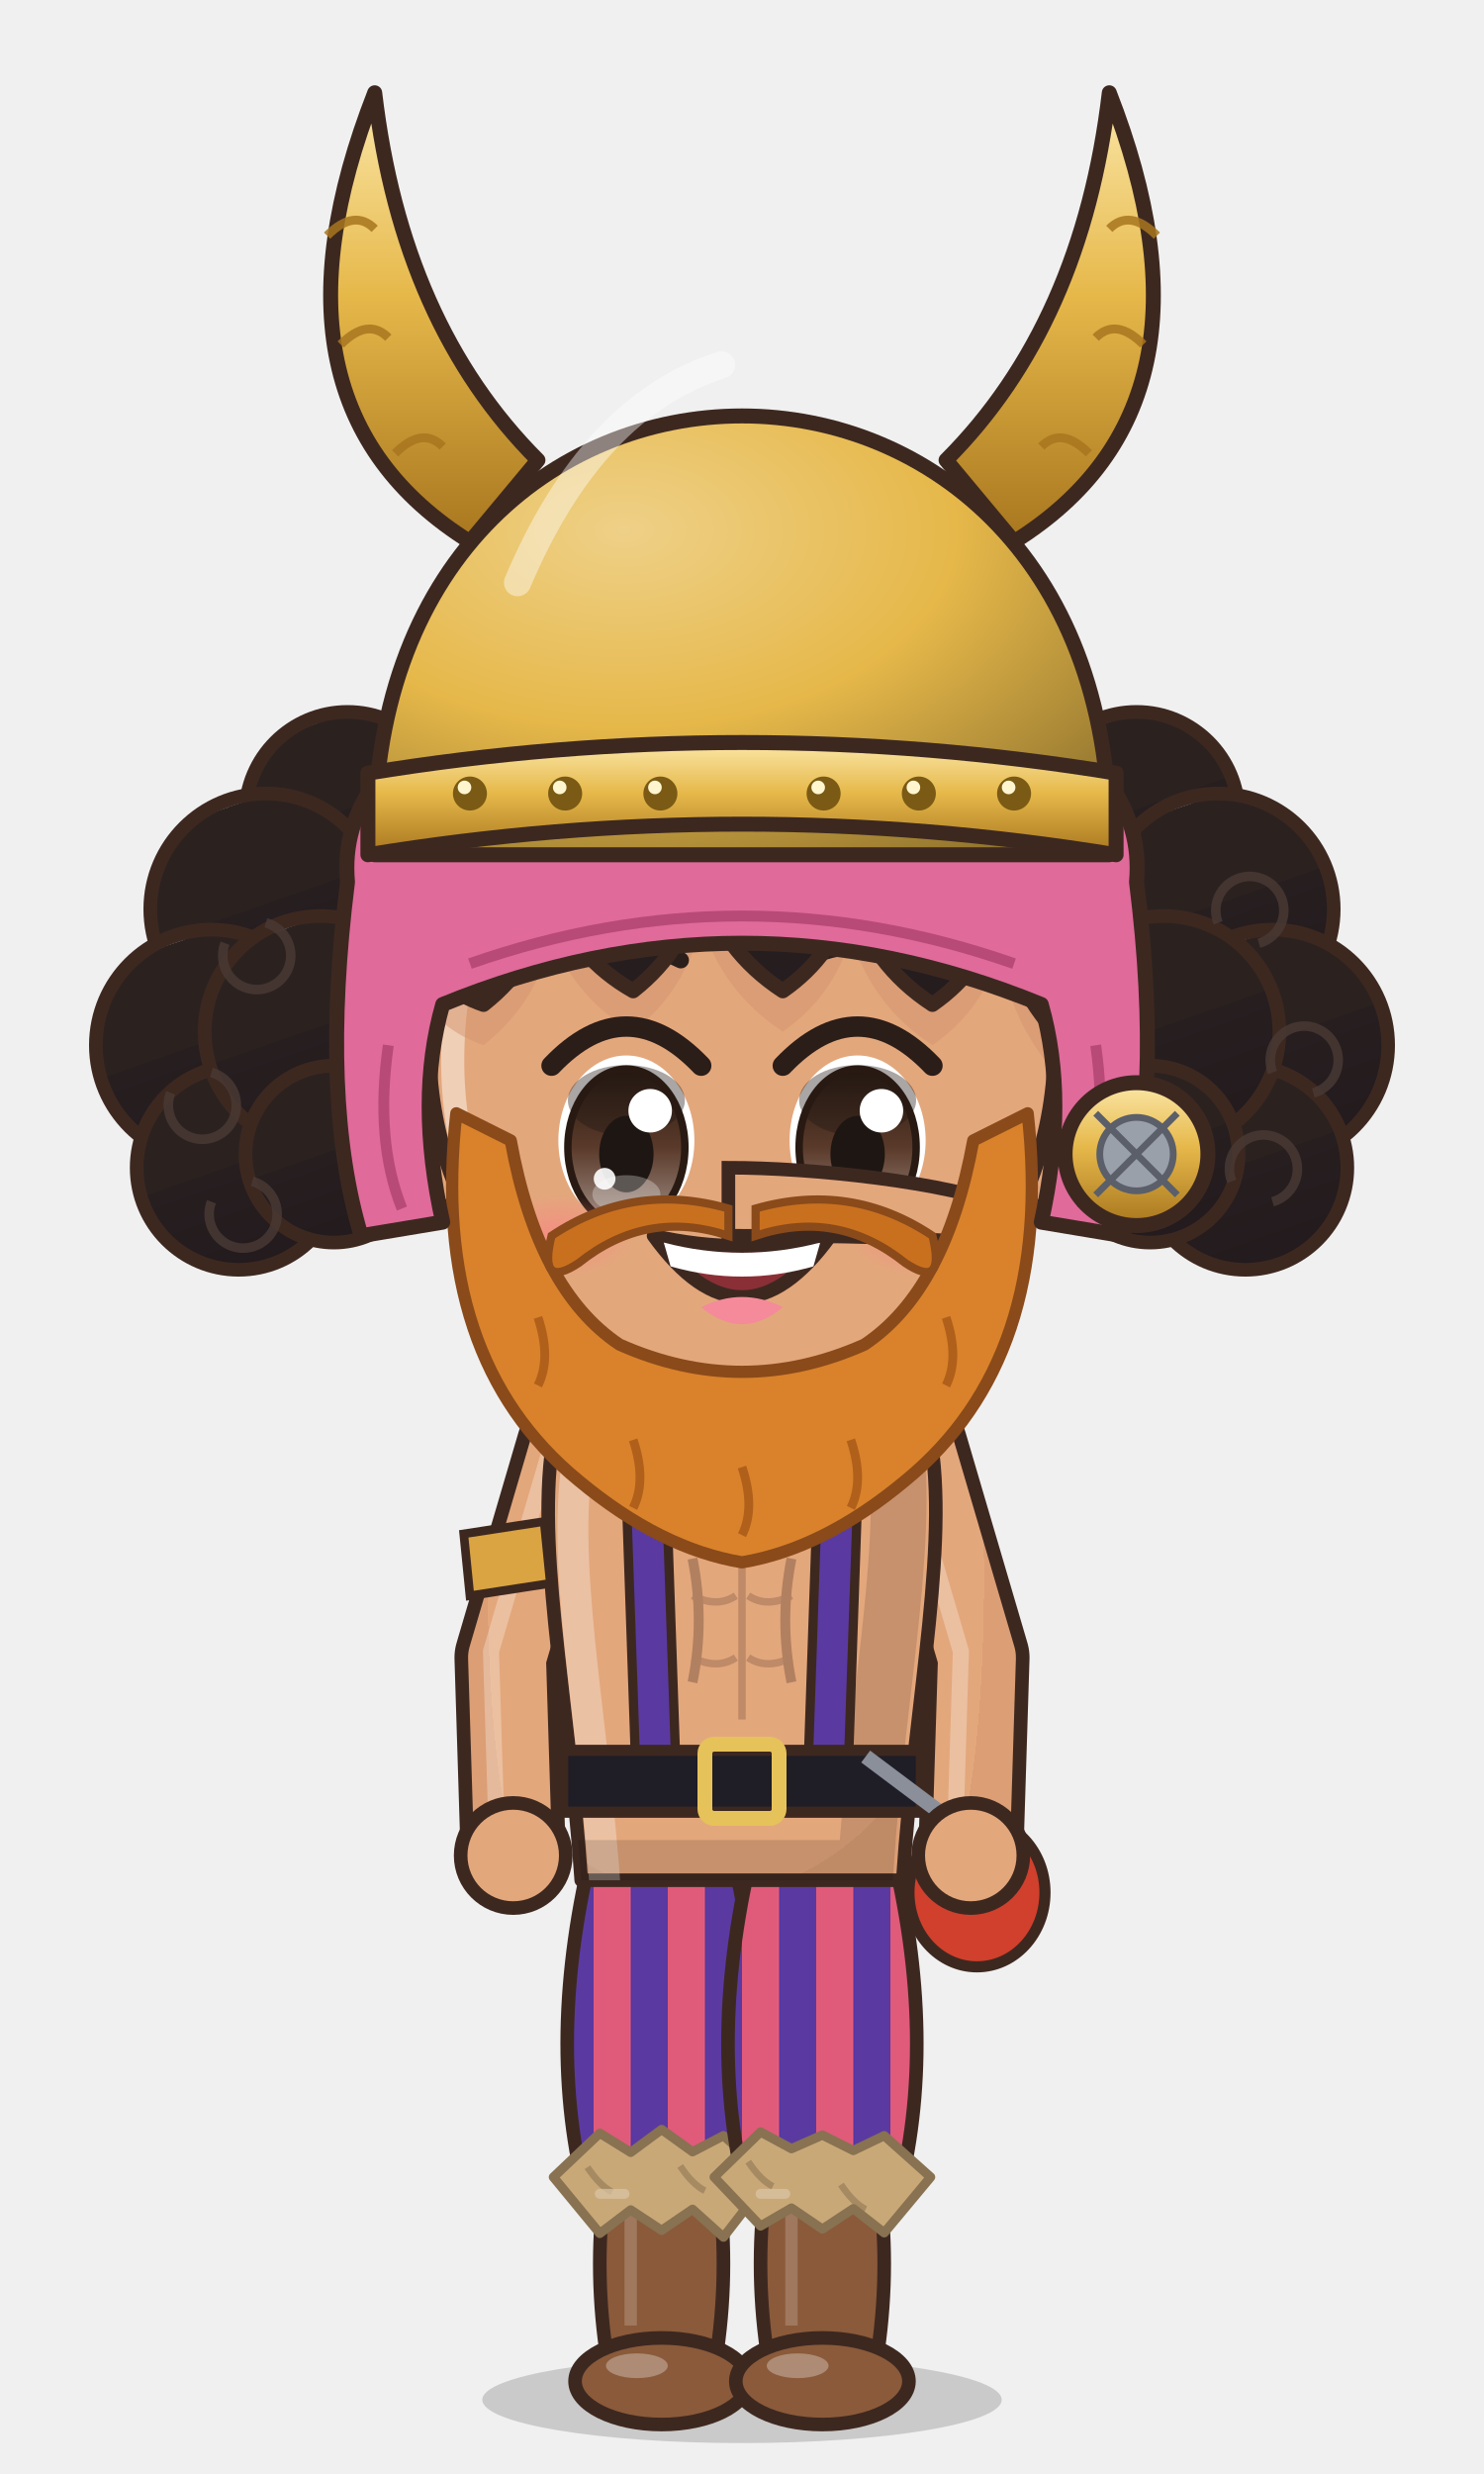
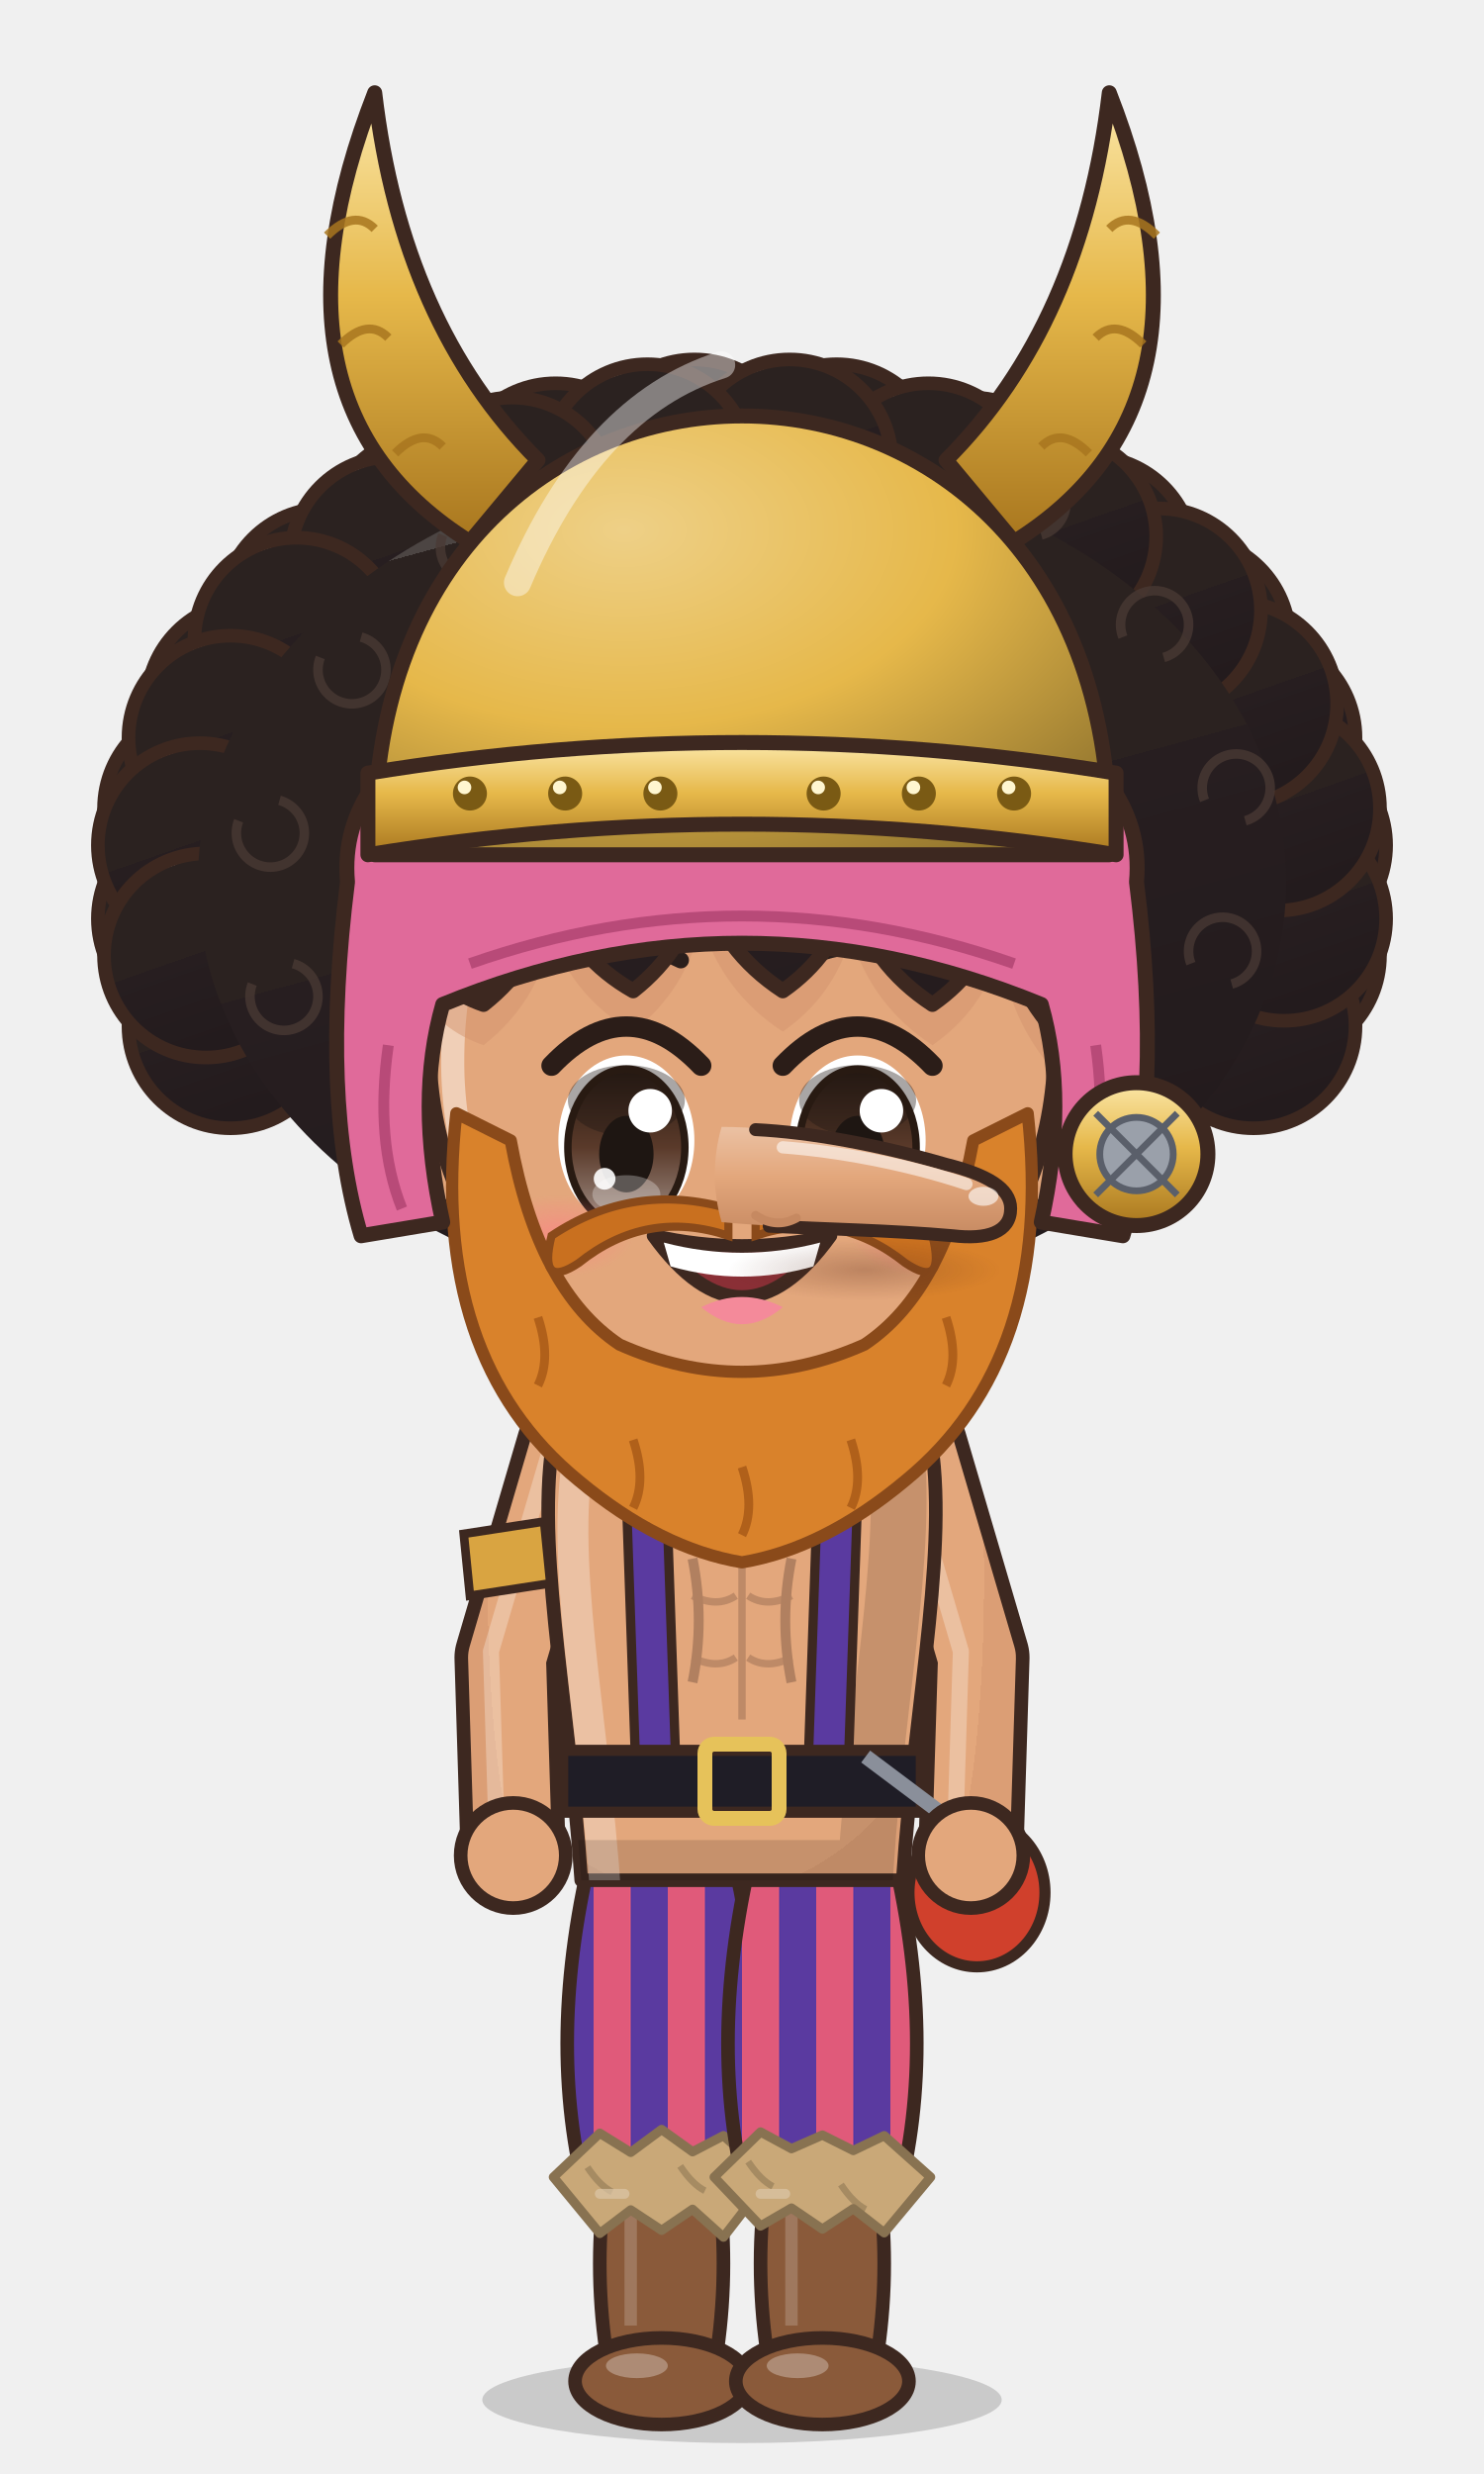
<svg xmlns="http://www.w3.org/2000/svg" viewBox="-120 -180 240 400" width="81.6" height="136.0">
  <defs>
    <linearGradient id="hair20" x1="0" y1="0" x2=".35" y2="1">
      <stop offset="0" stop-color="#4c4543" />
      <stop offset=".16" stop-color="#4c4543" />
      <stop offset=".16" stop-color="#2b2220" />
      <stop offset=".58" stop-color="#2b2220" />
      <stop offset=".58" stop-color="#271e20" />
      <stop offset="1" stop-color="#231b1d" />
    </linearGradient>
    <radialGradient id="skin20" cx=".4" cy=".32" r=".85">
      <stop offset="0" stop-color="#e3a77c" />
      <stop offset=".84" stop-color="#e3a77c" />
      <stop offset=".84" stop-color="#db9e75" />
      <stop offset="1" stop-color="#db9e75" />
    </radialGradient>
    <linearGradient id="cloth20" x1="0" y1="0" x2=".45" y2="1">
      <stop offset="0" stop-color="#e7b590" />
      <stop offset=".16" stop-color="#e7b590" />
      <stop offset=".16" stop-color="#e3a77c" />
      <stop offset=".6" stop-color="#e3a77c" />
      <stop offset=".6" stop-color="#be8b6b" />
      <stop offset="1" stop-color="#ae7f62" />
    </linearGradient>
    <linearGradient id="iris20" x1="0" y1="0" x2="0" y2="1">
      <stop offset="0" stop-color="#281a12" />
      <stop offset=".5" stop-color="#5a3a2a" />
      <stop offset="1" stop-color="#a49289" />
    </linearGradient>
    <linearGradient id="gold20" x1="0" y1="0" x2="1" y2="1">
      <stop offset="0" stop-color="#f6d27a" />
      <stop offset=".55" stop-color="#d9a63a" />
      <stop offset="1" stop-color="#a8761e" />
    </linearGradient>
    <linearGradient id="steel20" x1="0" y1="0" x2="1" y2="1">
      <stop offset="0" stop-color="#e4e8ee" />
      <stop offset=".5" stop-color="#9aa3ad" />
      <stop offset="1" stop-color="#5a606a" />
    </linearGradient>
    <linearGradient id="beard20" x1="0" y1="0" x2="0" y2="1">
      <stop offset="0" stop-color="#e6e6ea" />
      <stop offset="1" stop-color="#b8b8c2" />
    </linearGradient>
    <radialGradient id="hawkiris20" cx=".45" cy=".4" r=".7">
      <stop offset="0" stop-color="#ffe27a" />
      <stop offset=".6" stop-color="#e8a52a" />
      <stop offset="1" stop-color="#9a5a12" />
    </radialGradient>
    <linearGradient id="straw20" x1="0" y1="0" x2=".3" y2="1">
      <stop offset="0" stop-color="#ffe7aa" />
      <stop offset=".16" stop-color="#ffe7aa" />
      <stop offset=".16" stop-color="#ffe39a" />
      <stop offset=".58" stop-color="#ffe39a" />
      <stop offset=".58" stop-color="#e9b456" />
      <stop offset="1" stop-color="#d6a54f" />
    </linearGradient>
    <radialGradient id="blush20">
      <stop offset="0" stop-color="#ff7f86" stop-opacity=".9" />
      <stop offset="1" stop-color="#ff7f86" stop-opacity="0" />
    </radialGradient>
    <pattern id="stripe20" width="12" height="10" patternUnits="userSpaceOnUse">
      <rect width="6" height="10" fill="#e05a7a" />
      <rect x="6" width="6" height="10" fill="#5a3aa0" />
    </pattern>
    <clipPath id="face20">
      <path d="M -46,-4 C -47,-38 -25,-55 0,-55 C 25,-55 47,-38 46,-4 C 45,23 26,43 0,44 C -26,43 -45,23 -46,-4 Z" />
    </clipPath>
    <clipPath id="torso20">
      <path d="M -30,50 C -34,68 -28,94 -26,124 L 26,124 C 28,94 34,68 30,50 C 18,40 -18,40 -30,50 Z" />
    </clipPath>
  </defs>
  <ellipse cx="0" cy="208" rx="42" ry="7" fill="#000000" opacity=".16" />
  <g transform="translate(0,44.0) scale(1.100,1.100) translate(0,-44)">
-     <circle cx="-58" cy="-40" r="15" fill="url(#hair20)" stroke="#3d2820" stroke-width="2" stroke-linejoin="round" />
-     <circle cx="-70" cy="-26" r="17" fill="url(#hair20)" stroke="#3d2820" stroke-width="2" stroke-linejoin="round" />
-     <circle cx="-78" cy="-6" r="17" fill="url(#hair20)" stroke="#3d2820" stroke-width="2" stroke-linejoin="round" />
-     <circle cx="-74" cy="12" r="15" fill="url(#hair20)" stroke="#3d2820" stroke-width="2" stroke-linejoin="round" />
-     <circle cx="-62" cy="-8" r="17" fill="url(#hair20)" stroke="#3d2820" stroke-width="2" stroke-linejoin="round" />
-     <circle cx="-60" cy="10" r="13" fill="url(#hair20)" stroke="#3d2820" stroke-width="2" stroke-linejoin="round" />
-     <path d="M -70,-24 a 5,5 0 1 1 -6,3" stroke="#4a3a34" stroke-width="1.4" fill="none" opacity=".8" />
-     <path d="M -78,-2 a 5,5 0 1 1 -6,3" stroke="#4a3a34" stroke-width="1.4" fill="none" opacity=".8" />
-     <path d="M -72,14 a 5,5 0 1 1 -6,3" stroke="#4a3a34" stroke-width="1.4" fill="none" opacity=".8" />
-     <circle cx="58" cy="-40" r="15" fill="url(#hair20)" stroke="#3d2820" stroke-width="2" stroke-linejoin="round" />
-     <circle cx="70" cy="-26" r="17" fill="url(#hair20)" stroke="#3d2820" stroke-width="2" stroke-linejoin="round" />
-     <circle cx="78" cy="-6" r="17" fill="url(#hair20)" stroke="#3d2820" stroke-width="2" stroke-linejoin="round" />
-     <circle cx="74" cy="12" r="15" fill="url(#hair20)" stroke="#3d2820" stroke-width="2" stroke-linejoin="round" />
-     <circle cx="62" cy="-8" r="17" fill="url(#hair20)" stroke="#3d2820" stroke-width="2" stroke-linejoin="round" />
-     <circle cx="60" cy="10" r="13" fill="url(#hair20)" stroke="#3d2820" stroke-width="2" stroke-linejoin="round" />
-     <path d="M 70,-24 a 5,5 0 1 1 6,3" stroke="#4a3a34" stroke-width="1.4" fill="none" opacity=".8" />
-     <path d="M 78,-2 a 5,5 0 1 1 6,3" stroke="#4a3a34" stroke-width="1.4" fill="none" opacity=".8" />
-     <path d="M 72,14 a 5,5 0 1 1 6,3" stroke="#4a3a34" stroke-width="1.4" fill="none" opacity=".8" />
+     <circle cx="-75.2" cy="-8.8" r="15" fill="url(#hair20)" stroke="#3d2820" stroke-width="2" stroke-linejoin="round" />
+     <circle cx="-79.7" cy="-24.6" r="15" fill="url(#hair20)" stroke="#3d2820" stroke-width="2" stroke-linejoin="round" />
+     <circle cx="-78.8" cy="-40.8" r="15" fill="url(#hair20)" stroke="#3d2820" stroke-width="2" stroke-linejoin="round" />
+     <circle cx="-72.5" cy="-56.2" r="15" fill="url(#hair20)" stroke="#3d2820" stroke-width="2" stroke-linejoin="round" />
+     <circle cx="-61.3" cy="-69.9" r="15" fill="url(#hair20)" stroke="#3d2820" stroke-width="2" stroke-linejoin="round" />
+     <circle cx="-45.9" cy="-80.8" r="15" fill="url(#hair20)" stroke="#3d2820" stroke-width="2" stroke-linejoin="round" />
+     <circle cx="-27.4" cy="-88.3" r="15" fill="url(#hair20)" stroke="#3d2820" stroke-width="2" stroke-linejoin="round" />
+     <circle cx="-7.0" cy="-91.8" r="15" fill="url(#hair20)" stroke="#3d2820" stroke-width="2" stroke-linejoin="round" />
+     <circle cx="13.9" cy="-91.1" r="15" fill="url(#hair20)" stroke="#3d2820" stroke-width="2" stroke-linejoin="round" />
+     <circle cx="33.8" cy="-86.2" r="15" fill="url(#hair20)" stroke="#3d2820" stroke-width="2" stroke-linejoin="round" />
+     <circle cx="51.4" cy="-77.5" r="15" fill="url(#hair20)" stroke="#3d2820" stroke-width="2" stroke-linejoin="round" />
+     <circle cx="65.5" cy="-65.6" r="15" fill="url(#hair20)" stroke="#3d2820" stroke-width="2" stroke-linejoin="round" />
+     <circle cx="75.2" cy="-51.2" r="15" fill="url(#hair20)" stroke="#3d2820" stroke-width="2" stroke-linejoin="round" />
+     <circle cx="79.7" cy="-35.4" r="15" fill="url(#hair20)" stroke="#3d2820" stroke-width="2" stroke-linejoin="round" />
+     <circle cx="78.8" cy="-19.2" r="15" fill="url(#hair20)" stroke="#3d2820" stroke-width="2" stroke-linejoin="round" />
+     <circle cx="75.2" cy="-8.8" r="15" fill="url(#hair20)" stroke="#3d2820" stroke-width="2" stroke-linejoin="round" />
+     <circle cx="79.7" cy="-24.6" r="15" fill="url(#hair20)" stroke="#3d2820" stroke-width="2" stroke-linejoin="round" />
+     <circle cx="78.8" cy="-40.8" r="15" fill="url(#hair20)" stroke="#3d2820" stroke-width="2" stroke-linejoin="round" />
+     <circle cx="72.5" cy="-56.2" r="15" fill="url(#hair20)" stroke="#3d2820" stroke-width="2" stroke-linejoin="round" />
+     <circle cx="61.3" cy="-69.9" r="15" fill="url(#hair20)" stroke="#3d2820" stroke-width="2" stroke-linejoin="round" />
+     <circle cx="45.9" cy="-80.8" r="15" fill="url(#hair20)" stroke="#3d2820" stroke-width="2" stroke-linejoin="round" />
+     <circle cx="27.4" cy="-88.3" r="15" fill="url(#hair20)" stroke="#3d2820" stroke-width="2" stroke-linejoin="round" />
+     <circle cx="7.0" cy="-91.8" r="15" fill="url(#hair20)" stroke="#3d2820" stroke-width="2" stroke-linejoin="round" />
+     <circle cx="-13.9" cy="-91.1" r="15" fill="url(#hair20)" stroke="#3d2820" stroke-width="2" stroke-linejoin="round" />
+     <circle cx="-33.8" cy="-86.2" r="15" fill="url(#hair20)" stroke="#3d2820" stroke-width="2" stroke-linejoin="round" />
+     <circle cx="-51.4" cy="-77.5" r="15" fill="url(#hair20)" stroke="#3d2820" stroke-width="2" stroke-linejoin="round" />
+     <circle cx="-65.5" cy="-65.6" r="15" fill="url(#hair20)" stroke="#3d2820" stroke-width="2" stroke-linejoin="round" />
+     <circle cx="-75.2" cy="-51.2" r="15" fill="url(#hair20)" stroke="#3d2820" stroke-width="2" stroke-linejoin="round" />
+     <circle cx="-79.7" cy="-35.4" r="15" fill="url(#hair20)" stroke="#3d2820" stroke-width="2" stroke-linejoin="round" />
+     <circle cx="-78.8" cy="-19.2" r="15" fill="url(#hair20)" stroke="#3d2820" stroke-width="2" stroke-linejoin="round" />
+     <ellipse cx="0" cy="-30" rx="80" ry="62" fill="url(#hair20)" />
+     <path d="M -56,-66 a 5,5 0 1 1 -6,3" stroke="#4a3a34" stroke-width="1.4" fill="none" opacity=".75" />
+     <path d="M -68,-42 a 5,5 0 1 1 -6,3" stroke="#4a3a34" stroke-width="1.4" fill="none" opacity=".75" />
+     <path d="M -66,-18 a 5,5 0 1 1 -6,3" stroke="#4a3a34" stroke-width="1.4" fill="none" opacity=".75" />
+     <path d="M -50,-2 a 5,5 0 1 1 -6,3" stroke="#4a3a34" stroke-width="1.4" fill="none" opacity=".75" />
+     <path d="M -38,-84 a 5,5 0 1 1 -6,3" stroke="#4a3a34" stroke-width="1.4" fill="none" opacity=".75" />
+     <path d="M 56,-66 a 5,5 0 1 1 6,3" stroke="#4a3a34" stroke-width="1.4" fill="none" opacity=".75" />
+     <path d="M 68,-42 a 5,5 0 1 1 6,3" stroke="#4a3a34" stroke-width="1.4" fill="none" opacity=".75" />
+     <path d="M 66,-18 a 5,5 0 1 1 6,3" stroke="#4a3a34" stroke-width="1.4" fill="none" opacity=".75" />
+     <path d="M 50,-2 a 5,5 0 1 1 6,3" stroke="#4a3a34" stroke-width="1.4" fill="none" opacity=".75" />
+     <path d="M 38,-84 a 5,5 0 1 1 6,3" stroke="#4a3a34" stroke-width="1.4" fill="none" opacity=".75" />
  </g>
  <g transform="translate(0,205) scale(1,1) translate(0,-205)">
    <path d="M -24,118 Q -32,150 -25,176 L -1,176 Q 6,150 -2,118 Z" fill="url(#stripe20)" stroke="#3d2820" stroke-width="2.2" stroke-linejoin="round" />
    <path d="M -22,172 Q -24,186.0 -22,200 L -4,200 Q -2,186.0 -4,172 Z" fill="#8a5a3a" stroke="#3d2820" stroke-width="2.2" stroke-linejoin="round" />
    <path d="M -18,176 L -18,196" stroke="#ffffff" stroke-width="2" opacity=".18" />
    <path d="M -30.5,172.0 L -23.0,181.1 L -18.0,177.3 L -13.0,180.6 L -8.0,177.2 L -3.0,181.7 L 4.5,172.0 L -3.0,165.3 L -8.0,167.9 L -13.0,164.3 L -18.0,168.0 L -23.0,164.9 Z" fill="#c9a878" stroke="#887251" stroke-width="1.5" stroke-linejoin="round" />
    <path d="M -25.0,170.4 q 2.0,3.0 4.0,4.0" stroke="#887251" stroke-width="1.1" fill="none" opacity=".55" />
    <path d="M -23.0,174.7 l 4.0,0.0" stroke="#dbc6a7" stroke-width="1.6" stroke-linecap="round" opacity=".7" />
    <path d="M -10.0,170.2 q 2.0,3.0 4.0,4.0" stroke="#887251" stroke-width="1.1" fill="none" opacity=".55" />
    <ellipse cx="-13" cy="205" rx="14" ry="7" fill="#8a5a3a" stroke="#3d2820" stroke-width="2.2" stroke-linejoin="round" />
    <ellipse cx="-17" cy="202.5" rx="5" ry="2" fill="#ffffff" opacity=".3" />
    <path d="M 2,118 Q -6,150 1,176 L 25,176 Q 32,150 24,118 Z" fill="url(#stripe20)" stroke="#3d2820" stroke-width="2.2" stroke-linejoin="round" />
    <path d="M 4,172 Q 2,186.0 4,200 L 22,200 Q 24,186.0 22,172 Z" fill="#8a5a3a" stroke="#3d2820" stroke-width="2.2" stroke-linejoin="round" />
    <path d="M 8,176 L 8,196" stroke="#ffffff" stroke-width="2" opacity=".18" />
    <path d="M -4.5,172.0 L 3.0,179.9 L 8.0,177.0 L 13.0,180.4 L 18.0,177.1 L 23.0,181.0 L 30.5,172.0 L 23.0,165.3 L 18.0,167.7 L 13.0,165.2 L 8.0,167.4 L 3.0,164.7 Z" fill="#c9a878" stroke="#887251" stroke-width="1.5" stroke-linejoin="round" />
    <path d="M 1.0,169.5 q 2.0,3.0 4.0,4.0" stroke="#887251" stroke-width="1.1" fill="none" opacity=".55" />
    <path d="M 3.0,174.7 l 4.0,0.0" stroke="#dbc6a7" stroke-width="1.6" stroke-linecap="round" opacity=".7" />
    <path d="M 16.0,173.2 q 2.0,3.0 4.0,4.0" stroke="#887251" stroke-width="1.1" fill="none" opacity=".55" />
    <ellipse cx="13" cy="205" rx="14" ry="7" fill="#8a5a3a" stroke="#3d2820" stroke-width="2.2" stroke-linejoin="round" />
    <ellipse cx="9" cy="202.5" rx="5" ry="2" fill="#ffffff" opacity=".3" />
    <path d="M -28,54 L -38,88 L -37,120" stroke="#3d2820" stroke-width="17" fill="none" stroke-linecap="round" stroke-linejoin="round" />
    <path d="M -28,54 L -38,88 L -37,120" stroke="url(#skin20)" stroke-width="12.6" fill="none" stroke-linecap="round" stroke-linejoin="round" />
    <path d="M -28,54 L -38,88 L -37,120" transform="translate(-2.6,-1)" stroke="#ffffff" stroke-width="2.6" fill="none" stroke-linecap="round" stroke-linejoin="round" opacity=".28" />
    <path d="M 28,54 L 38,88 L 37,120" stroke="#3d2820" stroke-width="17" fill="none" stroke-linecap="round" stroke-linejoin="round" />
    <path d="M 28,54 L 38,88 L 37,120" stroke="url(#skin20)" stroke-width="12.6" fill="none" stroke-linecap="round" stroke-linejoin="round" />
    <path d="M 28,54 L 38,88 L 37,120" transform="translate(-2.6,-1)" stroke="#ffffff" stroke-width="2.6" fill="none" stroke-linecap="round" stroke-linejoin="round" opacity=".28" />
    <path d="M -30,50 C -34,68 -28,94 -26,124 L 26,124 C 28,94 34,68 30,50 C 18,40 -18,40 -30,50 Z" fill="url(#skin20)" stroke="#3d2820" stroke-width="2.2" stroke-linejoin="round" />
    <path d="M -8,72 Q -6,82 -8,92 M 8,72 Q 6,82 8,92" stroke="#b18060" stroke-width="1.6" fill="none" />
    <g clip-path="url(#torso20)">
      <path d="M -30,50 C -34,68 -28,94 -26,124 L 26,124 C 28,94 34,68 30,50 C 18,40 -18,40 -30,50 Z" transform="translate(4,3)" fill="none" stroke="#ffffff" stroke-width="5" opacity=".3" />
      <path d="M -30,50 C -34,68 -28,94 -26,124 L 26,124 C 28,94 34,68 30,50 C 18,40 -18,40 -30,50 Z" transform="translate(-6,-2)" fill="none" stroke="#000000" stroke-width="9" opacity=".13" />
    </g>
    <path d="M -22,60 Q -12,70 -2,64 M 2,64 Q 12,70 22,60" stroke="#b18060" stroke-width="1.6" fill="none" stroke-linecap="round" />
    <path d="M 0,70 L 0,98 M -8,78 Q -4,80 -1,78 M 1,78 Q 4,80 8,78 M -8,88 Q -4,90 -1,88 M 1,88 Q 4,90 8,88" stroke="#b18060" stroke-width="1.2" fill="none" opacity=".75" />
    <path d="M -16,46 L -14,104" stroke="#3d2820" stroke-width="8" />
    <path d="M -16,46 L -14,104" stroke="#5a3aa0" stroke-width="5" />
    <path d="M 16,46 L 14,104" stroke="#3d2820" stroke-width="8" />
    <path d="M 16,46 L 14,104" stroke="#5a3aa0" stroke-width="5" />
    <rect x="-29" y="103" width="58" height="10" fill="#1f1d26" stroke="#3d2820" stroke-width="1.8" />
    <rect x="-6" y="102" width="12" height="12" rx="1.5" fill="none" stroke="#e6c25a" stroke-width="2.4" />
    <path d="M 20,104 L 36,116" stroke="#8a8f9a" stroke-width="2.4" />
    <ellipse cx="38" cy="126" rx="11" ry="12" fill="#d0402c" stroke="#3d2820" stroke-width="1.8" stroke-linejoin="round" />
    <path d="M 30,120 Q 38,116 46,120" stroke="#8a2a1a" stroke-width="1.6" fill="none" />
    <circle cx="-37" cy="120" r="8.5" fill="url(#skin20)" stroke="#3d2820" stroke-width="2.2" />
    <circle cx="37" cy="120" r="8.5" fill="url(#skin20)" stroke="#3d2820" stroke-width="2.2" />
    <path d="M -45,68 L -32,66 L -31,76 L -44,78 Z" fill="#d9a441" stroke="#3d2820" stroke-width="1.4" />
    <path d="M -10,34 L 10,34 L 9,46 Q 0,50 -9,46 Z" fill="#db9e75" />
  </g>
  <g transform="translate(0,44.0) scale(1.100,1.100) translate(0,-44)">
    <ellipse cx="-45" cy="8" rx="7" ry="10" fill="url(#skin20)" stroke="#3d2820" stroke-width="2.2" stroke-linejoin="round" />
    <ellipse cx="45" cy="8" rx="7" ry="10" fill="url(#skin20)" stroke="#3d2820" stroke-width="2.2" stroke-linejoin="round" />
    <path d="M -46,-4 C -47,-38 -25,-55 0,-55 C 25,-55 47,-38 46,-4 C 45,23 26,43 0,44 C -26,43 -45,23 -46,-4 Z" fill="url(#skin20)" stroke="#3d2820" stroke-width="2.2" stroke-linejoin="round" />
    <g clip-path="url(#face20)">
      <path d="M -46,-4 C -47,-38 -25,-55 0,-55 C 25,-55 47,-38 46,-4 C 45,23 26,43 0,44 C -26,43 -45,23 -46,-4 Z" transform="translate(3.5,2.5)" fill="none" stroke="#ffffff" stroke-width="3.4" opacity=".45" />
    </g>
    <g clip-path="url(#face20)">
      <path d="M -53,14 C -60,-46 -28,-72 0,-72 C 28,-72 60,-46 53,14 L 48,-6 Q 39.4,-14.2 38,-26 Q 35.5,-17.2 28,-12 Q 19.1,-17.8 16,-28 Q 13.5,-19.2 6,-14 Q -2.9,-19.8 -6,-30 Q -8.1,-20.2 -16,-14 Q -24.5,-18.8 -28,-28 Q -30.1,-18.2 -38,-12 Q -44.4,-14.2 -48,-20 Q -44.4,-2.1 -53,14 Z" transform="translate(0,6)" fill="#d3946e" opacity=".5" />
    </g>
    <ellipse cx="-17" cy="8" rx="10" ry="12.5" fill="#ffffff" />
    <ellipse cx="-17" cy="9" rx="8.6" ry="11.5" fill="url(#iris20)" />
    <ellipse cx="-17" cy="2.1" rx="8.6" ry="5.2" fill="#1e1612" opacity=".38" />
    <ellipse cx="-17" cy="9" rx="8.6" ry="11.5" fill="none" stroke="#281a12" stroke-width="1.1" />
    <ellipse cx="-17" cy="10" rx="4" ry="5.625" fill="#1e1612" />
    <ellipse cx="-17" cy="15.9" rx="5" ry="2.8" fill="#ffffff" opacity=".28" />
    <circle cx="-13.5" cy="3.625" r="3.2" fill="#ffffff" />
    <circle cx="-20.2" cy="13.625" r="1.6" fill="#ffffff" opacity=".9" />
    <path d="M -28,-3.0 Q -17,-14.5 -6,-3.0" stroke="#2b1d18" stroke-width="3" fill="none" stroke-linecap="round" />
    <path d="M -25,-18.5 Q -17,-22.5 -9,-18.5" stroke="#2b1f1c" stroke-width="2.4" fill="none" stroke-linecap="round" />
    <ellipse cx="17" cy="8" rx="10" ry="12.5" fill="#ffffff" />
    <ellipse cx="17" cy="9" rx="8.6" ry="11.5" fill="url(#iris20)" />
    <ellipse cx="17" cy="2.1" rx="8.6" ry="5.2" fill="#1e1612" opacity=".38" />
    <ellipse cx="17" cy="9" rx="8.6" ry="11.5" fill="none" stroke="#281a12" stroke-width="1.1" />
    <ellipse cx="17" cy="10" rx="4" ry="5.625" fill="#1e1612" />
    <ellipse cx="17" cy="15.9" rx="5" ry="2.8" fill="#ffffff" opacity=".28" />
    <circle cx="20.5" cy="3.625" r="3.2" fill="#ffffff" />
    <circle cx="13.8" cy="13.625" r="1.6" fill="#ffffff" opacity=".9" />
    <path d="M 6,-3.0 Q 17,-14.5 28,-3.0" stroke="#2b1d18" stroke-width="3" fill="none" stroke-linecap="round" />
    <path d="M 9,-18.5 Q 17,-22.5 25,-18.5" stroke="#2b1f1c" stroke-width="2.4" fill="none" stroke-linecap="round" />
    <path d="M -13,22 Q 0,40 13,22 Q 0,25 -13,22 Z" fill="#8a2f36" stroke="#3d2820" stroke-width="2" stroke-linejoin="round" />
    <path d="M -11.5,23 Q 0,26 11.5,23 L 10.5,26.5 Q 0,29.5 -10.5,26.5 Z" fill="#ffffff" />
    <path d="M -6,32.5 Q 0,37.5 6,32.5 Q 0,29.5 -6,32.5 Z" fill="#f48a9a" />
    <ellipse cx="-27" cy="22" rx="11" ry="6" fill="url(#blush20)" opacity="0.70" />
    <ellipse cx="27" cy="22" rx="11" ry="6" fill="url(#blush20)" opacity="0.70" />
-     <path d="M -2,12 C 10,12 30,14 40,18 C 42,22 38,24 34,23 C 22,22 8,22 -2,22 Z" fill="url(#skin20)" stroke="#3d2820" stroke-width="2" />
    <path d="M -42,4 Q -46,40 -24,58 Q -12,68 0,70 Q 12,68 24,58 Q 46,40 42,4 L 34,8 Q 30,30 18,38 Q 0,46 -18,38 Q -30,30 -34,8 Z" fill="#d9822b" stroke="#8a4a1a" stroke-width="1.8" stroke-linejoin="round" />
    <path d="M -2,22 Q -14,18 -24,26 Q -30,30 -28,22 Q -16,14 -2,18 Z M 2,22 Q 14,18 24,26 Q 30,30 28,22 Q 16,14 2,18 Z" fill="#c9701f" stroke="#8a4a1a" stroke-width="1.2" />
    <path d="M -30,34 q 2,6 0,10" stroke="#b0601a" stroke-width="1.3" fill="none" />
    <path d="M -16,52 q 2,6 0,10" stroke="#b0601a" stroke-width="1.3" fill="none" />
    <path d="M 0,56 q 2,6 0,10" stroke="#b0601a" stroke-width="1.3" fill="none" />
    <path d="M 16,52 q 2,6 0,10" stroke="#b0601a" stroke-width="1.3" fill="none" />
    <path d="M 30,34 q 2,6 0,10" stroke="#b0601a" stroke-width="1.3" fill="none" />
+     <defs>
+       <linearGradient id="ns20" x1="0" y1="0" x2="0" y2="1">
+         <stop offset="0" stop-color="#ebc1a3" />
+         <stop offset=".45" stop-color="#e3a77c" />
+         <stop offset="1" stop-color="#c68961" />
+       </linearGradient>
+       <radialGradient id="nb20" cx=".5" cy=".5" r=".5">
+         <stop offset="0" stop-color="#5a2a1a" stop-opacity=".28" />
+         <stop offset="1" stop-color="#5a2a1a" stop-opacity="0" />
+       </radialGradient>
+     </defs>
+     <ellipse cx="18" cy="27" rx="20" ry="4.5" fill="url(#nb20)" />
+     <path d="M -3,6 C 6,6 18,8 30,11.5 C 36,13 39.5,15 39.5,18 C 39.5,21.5 36,22.6 31,22 C 20,21 8,21 -3,20 Q -5,13 -3,6 Z" fill="url(#ns20)" />
+     <path d="M 2,6.4 C 10,6.8 20,8.6 30,11.5 C 36,13 39.5,15 39.5,18 C 39.5,21.5 36,22.6 31,22 C 22,21.2 12,21 4,20.6" stroke="#3d2820" stroke-width="1.9" fill="none" stroke-linecap="round" stroke-linejoin="round" />
+     <path d="M 6,9 C 14,9.6 24,11.4 33,14.4" stroke="#ffffff" stroke-width="1.8" fill="none" stroke-linecap="round" opacity=".55" />
+     <ellipse cx="35.5" cy="16.2" rx="2.2" ry="1.4" fill="#ffffff" opacity=".6" />
+     <path d="M 2,19 q 3,2 6,0.4" stroke="#c68961" stroke-width="1.3" fill="none" stroke-linecap="round" />
    <path d="M -53,14 C -60,-46 -28,-72 0,-72 C 28,-72 60,-46 53,14 L 48,-6 Q 39.4,-14.2 38,-26 Q 35.5,-17.2 28,-12 Q 19.1,-17.8 16,-28 Q 13.5,-19.2 6,-14 Q -2.9,-19.8 -6,-30 Q -8.1,-20.2 -16,-14 Q -24.5,-18.8 -28,-28 Q -30.1,-18.2 -38,-12 Q -44.4,-14.2 -48,-20 Q -44.4,-2.1 -53,14 Z" fill="url(#hair20)" stroke="#3d2820" stroke-width="2.2" stroke-linejoin="round" />
    <defs>
      <linearGradient id="hg20" x1="0" y1="0" x2="0" y2="1">
        <stop offset="0" stop-color="#fbe7a8" />
        <stop offset=".45" stop-color="#e6b84a" />
        <stop offset="1" stop-color="#a8761e" />
      </linearGradient>
      <linearGradient id="hh20" x1="0" y1="1" x2="1" y2="0">
        <stop offset="0" stop-color="#bdb6a4" />
        <stop offset=".55" stop-color="#f2eee4" />
        <stop offset="1" stop-color="#ffffff" />
      </linearGradient>
      <linearGradient id="hk20" x1="0" y1="1" x2="1" y2="0">
        <stop offset="0" stop-color="#2a2e38" />
        <stop offset=".6" stop-color="#4a4f5c" />
        <stop offset="1" stop-color="#6a707e" />
      </linearGradient>
    </defs>
    <path d="M -58,-30 C -62,-74 62,-74 58,-30 Q 62,2 56,22 L 44,20 Q 48,2 44,-12 Q 0,-30 -44,-12 Q -48,2 -44,20 L -56,22 Q -62,2 -58,-30 Z" fill="#e06a9a" stroke="#3d2820" stroke-width="2.2" stroke-linejoin="round" />
    <path d="M -52,-6 Q -54,8 -50,18 M 52,-6 Q 54,8 50,18 M -40,-18 Q 0,-32 40,-18" stroke="#b84a78" stroke-width="1.6" fill="none" />
    <circle cx="58" cy="10" r="10.5" fill="url(#hg20)" stroke="#3d2820" stroke-width="2.2" stroke-linejoin="round" />
    <circle cx="58" cy="10" r="5.4" fill="#9aa0aa" stroke="#5a5f6a" stroke-width="1" />
    <path d="M 52,4 L 64,16 M 64,4 L 52,16" stroke="#5a5f6a" stroke-width="1" />
    <path d="M -40,-80 Q -72,-100 -54,-146 Q -50,-112 -30,-92 Z" fill="url(#hg20)" stroke="#3d2820" stroke-width="2.2" stroke-linejoin="round" />
    <path d="M -44,-94 q -3,-3 -7,1" stroke="#a8761e" stroke-width="1.3" fill="none" opacity=".85" />
    <path d="M -52,-110 q -3,-3 -7,1" stroke="#a8761e" stroke-width="1.3" fill="none" opacity=".85" />
    <path d="M -54,-126 q -3,-3 -7,1" stroke="#a8761e" stroke-width="1.3" fill="none" opacity=".85" />
    <path d="M 40,-80 Q 72,-100 54,-146 Q 50,-112 30,-92 Z" fill="url(#hg20)" stroke="#3d2820" stroke-width="2.2" stroke-linejoin="round" />
    <path d="M 44,-94 q 3,-3 7,1" stroke="#a8761e" stroke-width="1.3" fill="none" opacity=".85" />
    <path d="M 52,-110 q 3,-3 7,1" stroke="#a8761e" stroke-width="1.3" fill="none" opacity=".85" />
    <path d="M 54,-126 q 3,-3 7,1" stroke="#a8761e" stroke-width="1.3" fill="none" opacity=".85" />
    <defs>
      <radialGradient id="hd20" cx=".34" cy=".26" r=".9">
        <stop offset="0" stop-color="#eed087" />
        <stop offset=".5" stop-color="#e6b84a" />
        <stop offset="1" stop-color="#8e722d" />
      </radialGradient>
    </defs>
    <path d="M -54,-34 C -56,-120 56,-120 54,-34 Z" fill="url(#hd20)" stroke="#3d2820" stroke-width="2.2" stroke-linejoin="round" />
    <path d="M -33,-74 Q -22,-100 -3,-106" stroke="#ffffff" stroke-width="4" fill="none" stroke-linecap="round" opacity=".42" />
    <path d="M -55,-46 Q 0,-55 55,-46 L 55,-34 Q 0,-43 -55,-34 Z" fill="url(#hg20)" stroke="#3d2820" stroke-width="2.2" stroke-linejoin="round" />
    <circle cx="-40" cy="-43.0" r="2.5" fill="#7a5a14" />
    <circle cx="-40.8" cy="-43.9" r="1" fill="#fff6d0" />
    <circle cx="-26" cy="-43.0" r="2.5" fill="#7a5a14" />
    <circle cx="-26.8" cy="-43.9" r="1" fill="#fff6d0" />
    <circle cx="-12" cy="-43.0" r="2.5" fill="#7a5a14" />
    <circle cx="-12.8" cy="-43.9" r="1" fill="#fff6d0" />
    <circle cx="12" cy="-43.0" r="2.5" fill="#7a5a14" />
    <circle cx="11.2" cy="-43.9" r="1" fill="#fff6d0" />
    <circle cx="26" cy="-43.0" r="2.5" fill="#7a5a14" />
    <circle cx="25.2" cy="-43.9" r="1" fill="#fff6d0" />
    <circle cx="40" cy="-43.0" r="2.5" fill="#7a5a14" />
    <circle cx="39.2" cy="-43.9" r="1" fill="#fff6d0" />
  </g>
  <g transform="translate(0,205) scale(1,1) translate(0,-205)" />
</svg>
